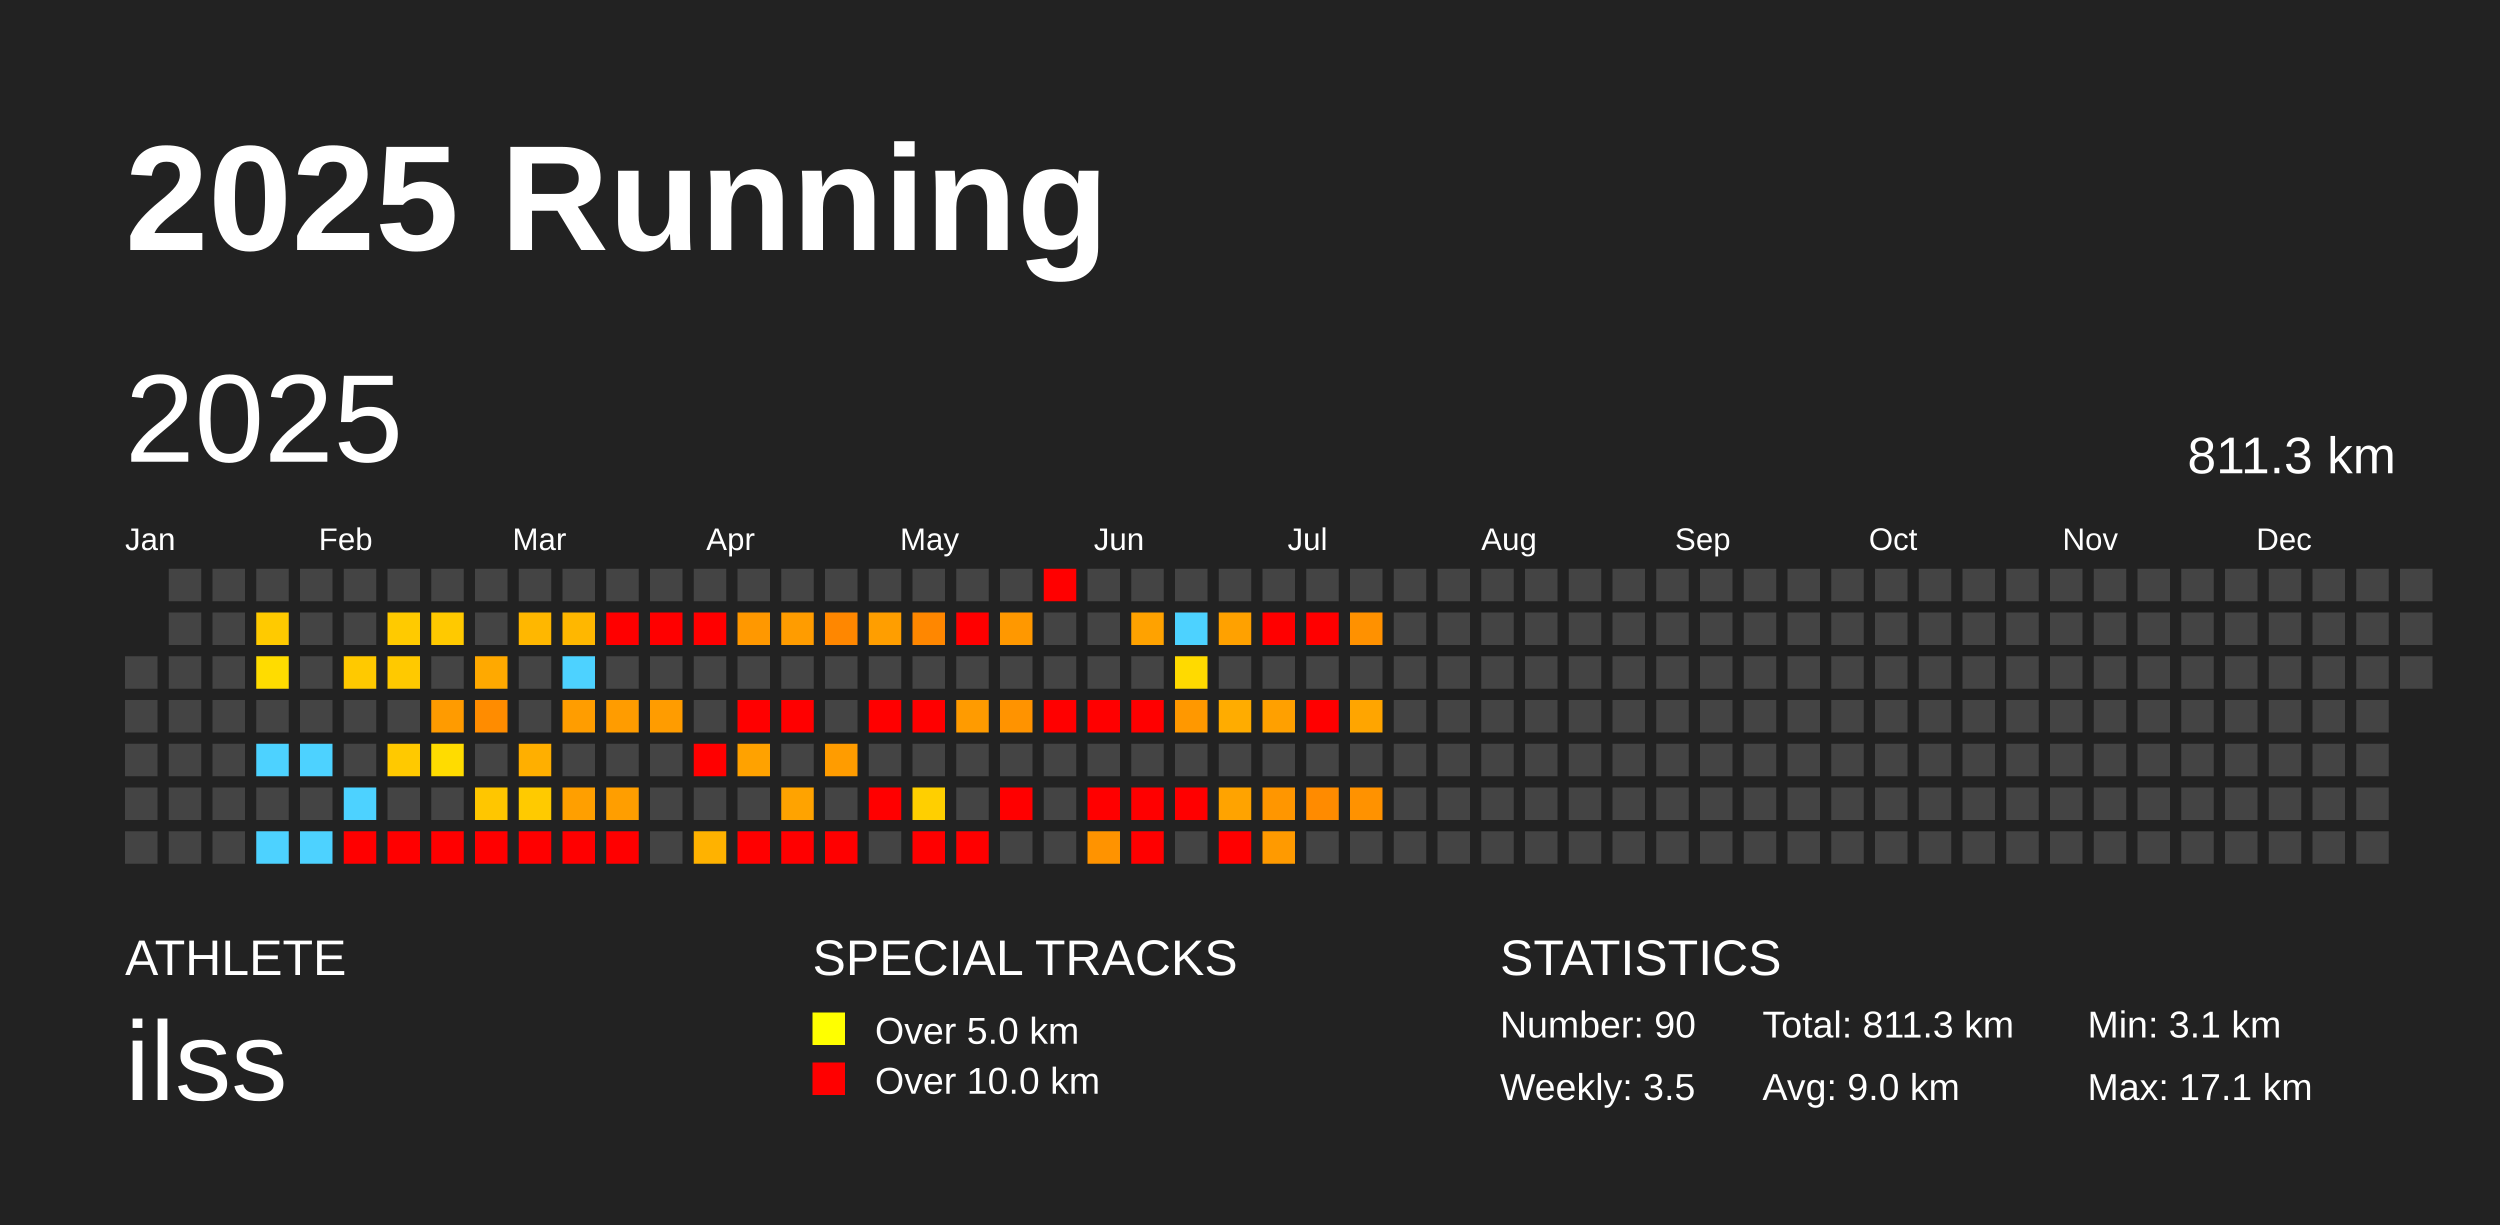
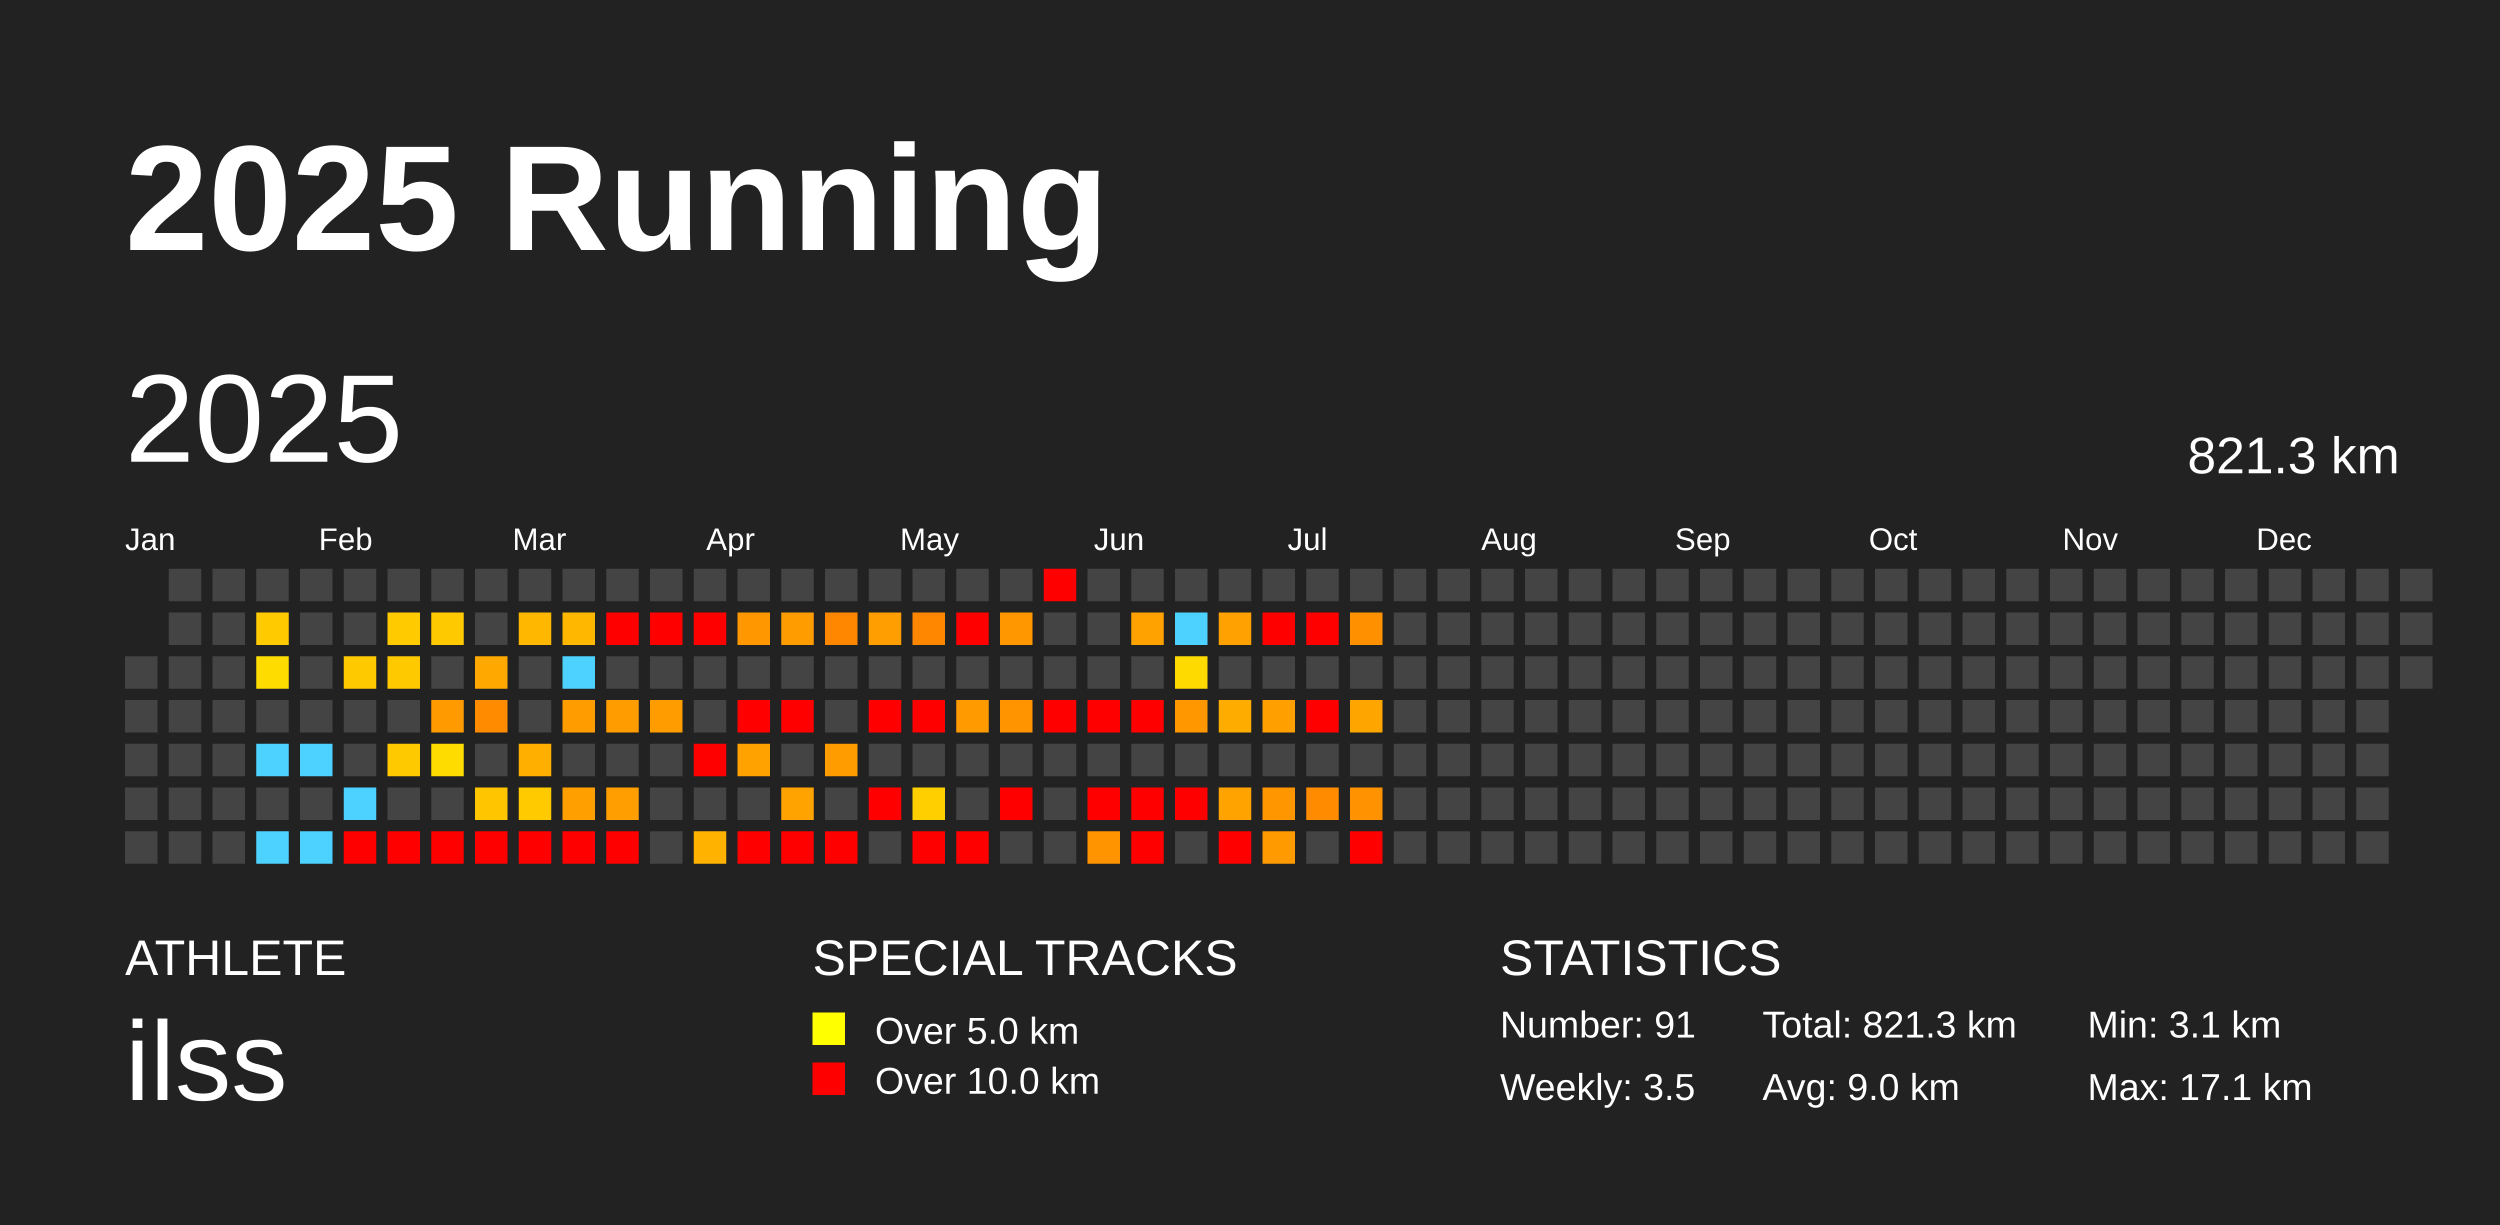
<svg xmlns="http://www.w3.org/2000/svg" baseProfile="full" height="98mm" version="1.1" viewBox="0,0,200,98" width="200mm">
  <defs />
  <rect fill="#222222" height="98" width="200" x="0" y="0" />
  <text fill="#FFFFFF" style="font-size:12px; font-family:Arial; font-weight:bold;" x="10" y="20">2025 Running</text>
  <text fill="#FFFFFF" style="font-size:4px; font-family:Arial" x="10" y="78">ATHLETE</text>
  <text fill="#FFFFFF" style="font-size:9px; font-family:Arial" x="10" y="88">ilss</text>
  <text fill="#FFFFFF" style="font-size:4px; font-family:Arial" x="65" y="78">SPECIAL TRACKS</text>
  <rect fill="yellow" height="2.6" width="2.6" x="65" y="81" />
  <text fill="#FFFFFF" style="font-size:3px; font-family:Arial" x="70" y="83.5">Over 5.0 km</text>
  <rect fill="red" height="2.6" width="2.6" x="65" y="85" />
  <text fill="#FFFFFF" style="font-size:3px; font-family:Arial" x="70" y="87.5">Over 10.0 km</text>
  <text fill="#FFFFFF" style="font-size:4px; font-family:Arial" x="120" y="78">STATISTICS</text>
-   <text fill="#FFFFFF" style="font-size:3px; font-family:Arial" x="120" y="83">Number: 90</text>
+   <text fill="#FFFFFF" style="font-size:3px; font-family:Arial" x="120" y="83">Number: 91</text>
  <text fill="#FFFFFF" style="font-size:3px; font-family:Arial" x="120" y="88">Weekly: 3.5</text>
-   <text fill="#FFFFFF" style="font-size:3px; font-family:Arial" x="141" y="83">Total: 811.3 km</text>
+   <text fill="#FFFFFF" style="font-size:3px; font-family:Arial" x="141" y="83">Total: 821.3 km</text>
  <text fill="#FFFFFF" style="font-size:3px; font-family:Arial" x="141" y="88">Avg: 9.0 km</text>
  <text fill="#FFFFFF" style="font-size:3px; font-family:Arial" x="167" y="83">Min: 3.1 km</text>
  <text fill="#FFFFFF" style="font-size:3px; font-family:Arial" x="167" y="88">Max: 17.1 km</text>
  <text dominant-baseline="hanging" fill="#FFFFFF" style="font-size:10.0px; font-family:Arial;" x="10" y="30">2025</text>
-   <text dominant-baseline="hanging" fill="#FFFFFF" style="font-size:4.125px; font-family:Arial;" x="175" y="35">811.3 km</text>
+   <text dominant-baseline="hanging" fill="#FFFFFF" style="font-size:4.125px; font-family:Arial;" x="175" y="35">821.3 km</text>
  <text fill="#FFFFFF" style="font-size:2.5px; font-family:Arial" x="10.0" y="44">Jan</text>
  <text fill="#FFFFFF" style="font-size:2.5px; font-family:Arial" x="25.5" y="44">Feb</text>
  <text fill="#FFFFFF" style="font-size:2.5px; font-family:Arial" x="41.0" y="44">Mar</text>
  <text fill="#FFFFFF" style="font-size:2.5px; font-family:Arial" x="56.5" y="44">Apr</text>
  <text fill="#FFFFFF" style="font-size:2.5px; font-family:Arial" x="72.0" y="44">May</text>
  <text fill="#FFFFFF" style="font-size:2.5px; font-family:Arial" x="87.5" y="44">Jun</text>
  <text fill="#FFFFFF" style="font-size:2.5px; font-family:Arial" x="103.0" y="44">Jul</text>
  <text fill="#FFFFFF" style="font-size:2.5px; font-family:Arial" x="118.5" y="44">Aug</text>
  <text fill="#FFFFFF" style="font-size:2.5px; font-family:Arial" x="134.0" y="44">Sep</text>
  <text fill="#FFFFFF" style="font-size:2.5px; font-family:Arial" x="149.5" y="44">Oct</text>
  <text fill="#FFFFFF" style="font-size:2.5px; font-family:Arial" x="165.0" y="44">Nov</text>
  <text fill="#FFFFFF" style="font-size:2.5px; font-family:Arial" x="180.5" y="44">Dec</text>
  <rect fill="#444444" height="2.6" width="2.6" x="10.0" y="52.5" />
  <rect fill="#444444" height="2.6" width="2.6" x="10.0" y="56.0" />
  <rect fill="#444444" height="2.6" width="2.6" x="10.0" y="59.5" />
  <rect fill="#444444" height="2.6" width="2.6" x="10.0" y="63.0" />
  <rect fill="#444444" height="2.6" width="2.6" x="10.0" y="66.5" />
  <rect fill="#444444" height="2.6" width="2.6" x="13.5" y="45.5" />
  <rect fill="#444444" height="2.6" width="2.6" x="13.5" y="49.0" />
  <rect fill="#444444" height="2.6" width="2.6" x="13.5" y="52.5" />
  <rect fill="#444444" height="2.6" width="2.6" x="13.5" y="56.0" />
  <rect fill="#444444" height="2.6" width="2.6" x="13.5" y="59.5" />
  <rect fill="#444444" height="2.6" width="2.6" x="13.5" y="63.0" />
  <rect fill="#444444" height="2.6" width="2.6" x="13.5" y="66.5" />
  <rect fill="#444444" height="2.6" width="2.6" x="17.0" y="45.5" />
  <rect fill="#444444" height="2.6" width="2.6" x="17.0" y="49.0" />
  <rect fill="#444444" height="2.6" width="2.6" x="17.0" y="52.5" />
  <rect fill="#444444" height="2.6" width="2.6" x="17.0" y="56.0" />
  <rect fill="#444444" height="2.6" width="2.6" x="17.0" y="59.5" />
  <rect fill="#444444" height="2.6" width="2.6" x="17.0" y="63.0" />
  <rect fill="#444444" height="2.6" width="2.6" x="17.0" y="66.5" />
  <rect fill="#444444" height="2.6" width="2.6" x="20.5" y="45.5" />
  <rect fill="#ffca00" height="2.6" width="2.6" x="20.5" y="49.0" />
  <rect fill="#ffdc00" height="2.6" width="2.6" x="20.5" y="52.5" />
  <rect fill="#444444" height="2.6" width="2.6" x="20.5" y="56.0" />
  <rect fill="#4dd2ff" height="2.6" width="2.6" x="20.5" y="59.5" />
  <rect fill="#444444" height="2.6" width="2.6" x="20.5" y="63.0" />
  <rect fill="#4dd2ff" height="2.6" width="2.6" x="20.5" y="66.5" />
  <rect fill="#444444" height="2.6" width="2.6" x="24.0" y="45.5" />
  <rect fill="#444444" height="2.6" width="2.6" x="24.0" y="49.0" />
  <rect fill="#444444" height="2.6" width="2.6" x="24.0" y="52.5" />
  <rect fill="#444444" height="2.6" width="2.6" x="24.0" y="56.0" />
  <rect fill="#4dd2ff" height="2.6" width="2.6" x="24.0" y="59.5" />
  <rect fill="#444444" height="2.6" width="2.6" x="24.0" y="63.0" />
  <rect fill="#4dd2ff" height="2.6" width="2.6" x="24.0" y="66.5" />
  <rect fill="#444444" height="2.6" width="2.6" x="27.5" y="45.5" />
  <rect fill="#444444" height="2.6" width="2.6" x="27.5" y="49.0" />
  <rect fill="#ffc900" height="2.6" width="2.6" x="27.5" y="52.5" />
  <rect fill="#444444" height="2.6" width="2.6" x="27.5" y="56.0" />
  <rect fill="#444444" height="2.6" width="2.6" x="27.5" y="59.5" />
  <rect fill="#4dd2ff" height="2.6" width="2.6" x="27.5" y="63.0" />
  <rect fill="red" height="2.6" width="2.6" x="27.5" y="66.5" />
  <rect fill="#444444" height="2.6" width="2.6" x="31.0" y="45.5" />
  <rect fill="#ffca00" height="2.6" width="2.6" x="31.0" y="49.0" />
  <rect fill="#ffc900" height="2.6" width="2.6" x="31.0" y="52.5" />
  <rect fill="#444444" height="2.6" width="2.6" x="31.0" y="56.0" />
  <rect fill="#ffc900" height="2.6" width="2.6" x="31.0" y="59.5" />
  <rect fill="#444444" height="2.6" width="2.6" x="31.0" y="63.0" />
  <rect fill="red" height="2.6" width="2.6" x="31.0" y="66.5" />
  <rect fill="#444444" height="2.6" width="2.6" x="34.5" y="45.5" />
  <rect fill="#ffc900" height="2.6" width="2.6" x="34.5" y="49.0" />
  <rect fill="#444444" height="2.6" width="2.6" x="34.5" y="52.5" />
  <rect fill="#ff9b00" height="2.6" width="2.6" x="34.5" y="56.0" />
  <rect fill="#ffdc00" height="2.6" width="2.6" x="34.5" y="59.5" />
  <rect fill="#444444" height="2.6" width="2.6" x="34.5" y="63.0" />
  <rect fill="red" height="2.6" width="2.6" x="34.5" y="66.5" />
  <rect fill="#444444" height="2.6" width="2.6" x="38.0" y="45.5" />
  <rect fill="#444444" height="2.6" width="2.6" x="38.0" y="49.0" />
  <rect fill="#ffa900" height="2.6" width="2.6" x="38.0" y="52.5" />
  <rect fill="#ff8c00" height="2.6" width="2.6" x="38.0" y="56.0" />
  <rect fill="#444444" height="2.6" width="2.6" x="38.0" y="59.5" />
  <rect fill="#ffc600" height="2.6" width="2.6" x="38.0" y="63.0" />
  <rect fill="red" height="2.6" width="2.6" x="38.0" y="66.5" />
  <rect fill="#444444" height="2.6" width="2.6" x="41.5" y="45.5" />
  <rect fill="#ffb700" height="2.6" width="2.6" x="41.5" y="49.0" />
  <rect fill="#444444" height="2.6" width="2.6" x="41.5" y="52.5" />
  <rect fill="#444444" height="2.6" width="2.6" x="41.5" y="56.0" />
  <rect fill="#ffaf00" height="2.6" width="2.6" x="41.5" y="59.5" />
  <rect fill="#ffca00" height="2.6" width="2.6" x="41.5" y="63.0" />
  <rect fill="red" height="2.6" width="2.6" x="41.5" y="66.5" />
  <rect fill="#444444" height="2.6" width="2.6" x="45.0" y="45.5" />
  <rect fill="#ffb700" height="2.6" width="2.6" x="45.0" y="49.0" />
  <rect fill="#4dd2ff" height="2.6" width="2.6" x="45.0" y="52.5" />
  <rect fill="#ff9d00" height="2.6" width="2.6" x="45.0" y="56.0" />
  <rect fill="#444444" height="2.6" width="2.6" x="45.0" y="59.5" />
  <rect fill="#ff9f00" height="2.6" width="2.6" x="45.0" y="63.0" />
  <rect fill="red" height="2.6" width="2.6" x="45.0" y="66.5" />
  <rect fill="#444444" height="2.6" width="2.6" x="48.5" y="45.5" />
  <rect fill="red" height="2.6" width="2.6" x="48.5" y="49.0" />
  <rect fill="#444444" height="2.6" width="2.6" x="48.5" y="52.5" />
  <rect fill="#ff9c00" height="2.6" width="2.6" x="48.5" y="56.0" />
  <rect fill="#444444" height="2.6" width="2.6" x="48.5" y="59.5" />
  <rect fill="#ff9e00" height="2.6" width="2.6" x="48.5" y="63.0" />
  <rect fill="red" height="2.6" width="2.6" x="48.5" y="66.5" />
  <rect fill="#444444" height="2.6" width="2.6" x="52.0" y="45.5" />
  <rect fill="red" height="2.6" width="2.6" x="52.0" y="49.0" />
  <rect fill="#444444" height="2.6" width="2.6" x="52.0" y="52.5" />
  <rect fill="#ff9c00" height="2.6" width="2.6" x="52.0" y="56.0" />
  <rect fill="#444444" height="2.6" width="2.6" x="52.0" y="59.5" />
  <rect fill="#444444" height="2.6" width="2.6" x="52.0" y="63.0" />
  <rect fill="#444444" height="2.6" width="2.6" x="52.0" y="66.5" />
  <rect fill="#444444" height="2.6" width="2.6" x="55.5" y="45.5" />
  <rect fill="red" height="2.6" width="2.6" x="55.5" y="49.0" />
  <rect fill="#444444" height="2.6" width="2.6" x="55.5" y="52.5" />
  <rect fill="#444444" height="2.6" width="2.6" x="55.5" y="56.0" />
  <rect fill="red" height="2.6" width="2.6" x="55.5" y="59.5" />
  <rect fill="#444444" height="2.6" width="2.6" x="55.5" y="63.0" />
  <rect fill="#ffb200" height="2.6" width="2.6" x="55.5" y="66.5" />
  <rect fill="#444444" height="2.6" width="2.6" x="59.0" y="45.5" />
  <rect fill="#ff9800" height="2.6" width="2.6" x="59.0" y="49.0" />
  <rect fill="#444444" height="2.6" width="2.6" x="59.0" y="52.5" />
  <rect fill="red" height="2.6" width="2.6" x="59.0" y="56.0" />
  <rect fill="#ffa200" height="2.6" width="2.6" x="59.0" y="59.5" />
  <rect fill="#444444" height="2.6" width="2.6" x="59.0" y="63.0" />
  <rect fill="red" height="2.6" width="2.6" x="59.0" y="66.5" />
  <rect fill="#444444" height="2.6" width="2.6" x="62.5" y="45.5" />
  <rect fill="#ff9c00" height="2.6" width="2.6" x="62.5" y="49.0" />
  <rect fill="#444444" height="2.6" width="2.6" x="62.5" y="52.5" />
  <rect fill="red" height="2.6" width="2.6" x="62.5" y="56.0" />
  <rect fill="#444444" height="2.6" width="2.6" x="62.5" y="59.5" />
  <rect fill="#ffa300" height="2.6" width="2.6" x="62.5" y="63.0" />
  <rect fill="red" height="2.6" width="2.6" x="62.5" y="66.5" />
  <rect fill="#444444" height="2.6" width="2.6" x="66.0" y="45.5" />
  <rect fill="#ff8700" height="2.6" width="2.6" x="66.0" y="49.0" />
  <rect fill="#444444" height="2.6" width="2.6" x="66.0" y="52.5" />
  <rect fill="#444444" height="2.6" width="2.6" x="66.0" y="56.0" />
  <rect fill="#ff9c00" height="2.6" width="2.6" x="66.0" y="59.5" />
  <rect fill="#444444" height="2.6" width="2.6" x="66.0" y="63.0" />
  <rect fill="red" height="2.6" width="2.6" x="66.0" y="66.5" />
  <rect fill="#444444" height="2.6" width="2.6" x="69.5" y="45.5" />
  <rect fill="#ff9e00" height="2.6" width="2.6" x="69.5" y="49.0" />
  <rect fill="#444444" height="2.6" width="2.6" x="69.5" y="52.5" />
  <rect fill="red" height="2.6" width="2.6" x="69.5" y="56.0" />
  <rect fill="#444444" height="2.6" width="2.6" x="69.5" y="59.5" />
  <rect fill="red" height="2.6" width="2.6" x="69.5" y="63.0" />
  <rect fill="#444444" height="2.6" width="2.6" x="69.5" y="66.5" />
  <rect fill="#444444" height="2.6" width="2.6" x="73.0" y="45.5" />
  <rect fill="#ff8700" height="2.6" width="2.6" x="73.0" y="49.0" />
  <rect fill="#444444" height="2.6" width="2.6" x="73.0" y="52.5" />
  <rect fill="red" height="2.6" width="2.6" x="73.0" y="56.0" />
  <rect fill="#444444" height="2.6" width="2.6" x="73.0" y="59.5" />
  <rect fill="#ffcf00" height="2.6" width="2.6" x="73.0" y="63.0" />
  <rect fill="red" height="2.6" width="2.6" x="73.0" y="66.5" />
  <rect fill="#444444" height="2.6" width="2.6" x="76.5" y="45.5" />
  <rect fill="red" height="2.6" width="2.6" x="76.5" y="49.0" />
  <rect fill="#444444" height="2.6" width="2.6" x="76.5" y="52.5" />
  <rect fill="#ff9b00" height="2.6" width="2.6" x="76.5" y="56.0" />
  <rect fill="#444444" height="2.6" width="2.6" x="76.5" y="59.5" />
  <rect fill="#444444" height="2.6" width="2.6" x="76.5" y="63.0" />
  <rect fill="red" height="2.6" width="2.6" x="76.5" y="66.5" />
  <rect fill="#444444" height="2.6" width="2.6" x="80.0" y="45.5" />
  <rect fill="#ff9800" height="2.6" width="2.6" x="80.0" y="49.0" />
  <rect fill="#444444" height="2.6" width="2.6" x="80.0" y="52.5" />
  <rect fill="#ff9300" height="2.6" width="2.6" x="80.0" y="56.0" />
  <rect fill="#444444" height="2.6" width="2.6" x="80.0" y="59.5" />
  <rect fill="red" height="2.6" width="2.6" x="80.0" y="63.0" />
  <rect fill="#444444" height="2.6" width="2.6" x="80.0" y="66.5" />
  <rect fill="red" height="2.6" width="2.6" x="83.5" y="45.5" />
  <rect fill="#444444" height="2.6" width="2.6" x="83.5" y="49.0" />
  <rect fill="#444444" height="2.6" width="2.6" x="83.5" y="52.5" />
  <rect fill="red" height="2.6" width="2.6" x="83.5" y="56.0" />
  <rect fill="#444444" height="2.6" width="2.6" x="83.5" y="59.5" />
  <rect fill="#444444" height="2.6" width="2.6" x="83.5" y="63.0" />
  <rect fill="#444444" height="2.6" width="2.6" x="83.5" y="66.5" />
  <rect fill="#444444" height="2.6" width="2.6" x="87.0" y="45.5" />
  <rect fill="#444444" height="2.6" width="2.6" x="87.0" y="49.0" />
  <rect fill="#444444" height="2.6" width="2.6" x="87.0" y="52.5" />
  <rect fill="red" height="2.6" width="2.6" x="87.0" y="56.0" />
  <rect fill="#444444" height="2.6" width="2.6" x="87.0" y="59.5" />
  <rect fill="red" height="2.6" width="2.6" x="87.0" y="63.0" />
  <rect fill="#ff9300" height="2.6" width="2.6" x="87.0" y="66.5" />
  <rect fill="#444444" height="2.6" width="2.6" x="90.5" y="45.5" />
  <rect fill="#ffa200" height="2.6" width="2.6" x="90.5" y="49.0" />
  <rect fill="#444444" height="2.6" width="2.6" x="90.5" y="52.5" />
  <rect fill="red" height="2.6" width="2.6" x="90.5" y="56.0" />
  <rect fill="#444444" height="2.6" width="2.6" x="90.5" y="59.5" />
  <rect fill="red" height="2.6" width="2.6" x="90.5" y="63.0" />
  <rect fill="red" height="2.6" width="2.6" x="90.5" y="66.5" />
  <rect fill="#444444" height="2.6" width="2.6" x="94.0" y="45.5" />
  <rect fill="#4dd2ff" height="2.6" width="2.6" x="94.0" y="49.0" />
  <rect fill="#ffda00" height="2.6" width="2.6" x="94.0" y="52.5" />
  <rect fill="#ff9800" height="2.6" width="2.6" x="94.0" y="56.0" />
  <rect fill="#444444" height="2.6" width="2.6" x="94.0" y="59.5" />
  <rect fill="red" height="2.6" width="2.6" x="94.0" y="63.0" />
  <rect fill="#444444" height="2.6" width="2.6" x="94.0" y="66.5" />
  <rect fill="#444444" height="2.6" width="2.6" x="97.5" y="45.5" />
  <rect fill="#ffa100" height="2.6" width="2.6" x="97.5" y="49.0" />
  <rect fill="#444444" height="2.6" width="2.6" x="97.5" y="52.5" />
  <rect fill="#ffac00" height="2.6" width="2.6" x="97.5" y="56.0" />
  <rect fill="#444444" height="2.6" width="2.6" x="97.5" y="59.5" />
  <rect fill="#ffa300" height="2.6" width="2.6" x="97.5" y="63.0" />
  <rect fill="red" height="2.6" width="2.6" x="97.5" y="66.5" />
  <rect fill="#444444" height="2.6" width="2.6" x="101.0" y="45.5" />
  <rect fill="red" height="2.6" width="2.6" x="101.0" y="49.0" />
  <rect fill="#444444" height="2.6" width="2.6" x="101.0" y="52.5" />
  <rect fill="#ffa000" height="2.6" width="2.6" x="101.0" y="56.0" />
  <rect fill="#444444" height="2.6" width="2.6" x="101.0" y="59.5" />
  <rect fill="#ff9600" height="2.6" width="2.6" x="101.0" y="63.0" />
  <rect fill="#ff9a00" height="2.6" width="2.6" x="101.0" y="66.5" />
  <rect fill="#444444" height="2.6" width="2.6" x="104.5" y="45.5" />
  <rect fill="red" height="2.6" width="2.6" x="104.5" y="49.0" />
  <rect fill="#444444" height="2.6" width="2.6" x="104.5" y="52.5" />
  <rect fill="red" height="2.6" width="2.6" x="104.5" y="56.0" />
  <rect fill="#444444" height="2.6" width="2.6" x="104.5" y="59.5" />
  <rect fill="#ff8b00" height="2.6" width="2.6" x="104.5" y="63.0" />
  <rect fill="#444444" height="2.6" width="2.6" x="104.5" y="66.5" />
  <rect fill="#444444" height="2.6" width="2.6" x="108.0" y="45.5" />
  <rect fill="#ff9100" height="2.6" width="2.6" x="108.0" y="49.0" />
  <rect fill="#444444" height="2.6" width="2.6" x="108.0" y="52.5" />
  <rect fill="#ffa500" height="2.6" width="2.6" x="108.0" y="56.0" />
  <rect fill="#444444" height="2.6" width="2.6" x="108.0" y="59.5" />
  <rect fill="#ff9200" height="2.6" width="2.6" x="108.0" y="63.0" />
-   <rect fill="#444444" height="2.6" width="2.6" x="108.0" y="66.5" />
+   <rect fill="red" height="2.6" width="2.6" x="108.0" y="66.5" />
  <rect fill="#444444" height="2.6" width="2.6" x="111.5" y="45.5" />
  <rect fill="#444444" height="2.6" width="2.6" x="111.5" y="49.0" />
  <rect fill="#444444" height="2.6" width="2.6" x="111.5" y="52.5" />
  <rect fill="#444444" height="2.6" width="2.6" x="111.5" y="56.0" />
  <rect fill="#444444" height="2.6" width="2.6" x="111.5" y="59.5" />
  <rect fill="#444444" height="2.6" width="2.6" x="111.5" y="63.0" />
  <rect fill="#444444" height="2.6" width="2.6" x="111.5" y="66.5" />
  <rect fill="#444444" height="2.6" width="2.6" x="115.0" y="45.5" />
  <rect fill="#444444" height="2.6" width="2.6" x="115.0" y="49.0" />
  <rect fill="#444444" height="2.6" width="2.6" x="115.0" y="52.5" />
  <rect fill="#444444" height="2.6" width="2.6" x="115.0" y="56.0" />
  <rect fill="#444444" height="2.6" width="2.6" x="115.0" y="59.5" />
  <rect fill="#444444" height="2.6" width="2.6" x="115.0" y="63.0" />
  <rect fill="#444444" height="2.6" width="2.6" x="115.0" y="66.5" />
  <rect fill="#444444" height="2.6" width="2.6" x="118.5" y="45.5" />
  <rect fill="#444444" height="2.6" width="2.6" x="118.5" y="49.0" />
  <rect fill="#444444" height="2.6" width="2.6" x="118.5" y="52.5" />
  <rect fill="#444444" height="2.6" width="2.6" x="118.5" y="56.0" />
  <rect fill="#444444" height="2.6" width="2.6" x="118.5" y="59.5" />
  <rect fill="#444444" height="2.6" width="2.6" x="118.5" y="63.0" />
  <rect fill="#444444" height="2.6" width="2.6" x="118.5" y="66.5" />
  <rect fill="#444444" height="2.6" width="2.6" x="122.0" y="45.5" />
  <rect fill="#444444" height="2.6" width="2.6" x="122.0" y="49.0" />
  <rect fill="#444444" height="2.6" width="2.6" x="122.0" y="52.5" />
  <rect fill="#444444" height="2.6" width="2.6" x="122.0" y="56.0" />
  <rect fill="#444444" height="2.6" width="2.6" x="122.0" y="59.5" />
  <rect fill="#444444" height="2.6" width="2.6" x="122.0" y="63.0" />
  <rect fill="#444444" height="2.6" width="2.6" x="122.0" y="66.5" />
  <rect fill="#444444" height="2.6" width="2.6" x="125.5" y="45.5" />
  <rect fill="#444444" height="2.6" width="2.6" x="125.5" y="49.0" />
  <rect fill="#444444" height="2.6" width="2.6" x="125.5" y="52.5" />
  <rect fill="#444444" height="2.6" width="2.6" x="125.5" y="56.0" />
  <rect fill="#444444" height="2.6" width="2.6" x="125.5" y="59.5" />
  <rect fill="#444444" height="2.6" width="2.6" x="125.5" y="63.0" />
  <rect fill="#444444" height="2.6" width="2.6" x="125.5" y="66.5" />
  <rect fill="#444444" height="2.6" width="2.6" x="129.0" y="45.5" />
  <rect fill="#444444" height="2.6" width="2.6" x="129.0" y="49.0" />
  <rect fill="#444444" height="2.6" width="2.6" x="129.0" y="52.5" />
  <rect fill="#444444" height="2.6" width="2.6" x="129.0" y="56.0" />
  <rect fill="#444444" height="2.6" width="2.6" x="129.0" y="59.5" />
  <rect fill="#444444" height="2.6" width="2.6" x="129.0" y="63.0" />
  <rect fill="#444444" height="2.6" width="2.6" x="129.0" y="66.5" />
  <rect fill="#444444" height="2.6" width="2.6" x="132.5" y="45.5" />
  <rect fill="#444444" height="2.6" width="2.6" x="132.5" y="49.0" />
  <rect fill="#444444" height="2.6" width="2.6" x="132.5" y="52.5" />
  <rect fill="#444444" height="2.6" width="2.6" x="132.5" y="56.0" />
  <rect fill="#444444" height="2.6" width="2.6" x="132.5" y="59.5" />
  <rect fill="#444444" height="2.6" width="2.6" x="132.5" y="63.0" />
  <rect fill="#444444" height="2.6" width="2.6" x="132.5" y="66.5" />
  <rect fill="#444444" height="2.6" width="2.6" x="136.0" y="45.5" />
  <rect fill="#444444" height="2.6" width="2.6" x="136.0" y="49.0" />
  <rect fill="#444444" height="2.6" width="2.6" x="136.0" y="52.5" />
  <rect fill="#444444" height="2.6" width="2.6" x="136.0" y="56.0" />
  <rect fill="#444444" height="2.6" width="2.6" x="136.0" y="59.5" />
  <rect fill="#444444" height="2.6" width="2.6" x="136.0" y="63.0" />
  <rect fill="#444444" height="2.6" width="2.6" x="136.0" y="66.5" />
  <rect fill="#444444" height="2.6" width="2.6" x="139.5" y="45.5" />
  <rect fill="#444444" height="2.6" width="2.6" x="139.5" y="49.0" />
  <rect fill="#444444" height="2.6" width="2.6" x="139.5" y="52.5" />
  <rect fill="#444444" height="2.6" width="2.6" x="139.5" y="56.0" />
  <rect fill="#444444" height="2.6" width="2.6" x="139.5" y="59.5" />
  <rect fill="#444444" height="2.6" width="2.6" x="139.5" y="63.0" />
  <rect fill="#444444" height="2.6" width="2.6" x="139.5" y="66.5" />
  <rect fill="#444444" height="2.6" width="2.6" x="143.0" y="45.5" />
  <rect fill="#444444" height="2.6" width="2.6" x="143.0" y="49.0" />
  <rect fill="#444444" height="2.6" width="2.6" x="143.0" y="52.5" />
  <rect fill="#444444" height="2.6" width="2.6" x="143.0" y="56.0" />
  <rect fill="#444444" height="2.6" width="2.6" x="143.0" y="59.5" />
  <rect fill="#444444" height="2.6" width="2.6" x="143.0" y="63.0" />
  <rect fill="#444444" height="2.6" width="2.6" x="143.0" y="66.5" />
  <rect fill="#444444" height="2.6" width="2.6" x="146.5" y="45.5" />
  <rect fill="#444444" height="2.6" width="2.6" x="146.5" y="49.0" />
  <rect fill="#444444" height="2.6" width="2.6" x="146.5" y="52.5" />
  <rect fill="#444444" height="2.6" width="2.6" x="146.5" y="56.0" />
  <rect fill="#444444" height="2.6" width="2.6" x="146.5" y="59.5" />
  <rect fill="#444444" height="2.6" width="2.6" x="146.5" y="63.0" />
  <rect fill="#444444" height="2.6" width="2.6" x="146.5" y="66.5" />
  <rect fill="#444444" height="2.6" width="2.6" x="150.0" y="45.5" />
  <rect fill="#444444" height="2.6" width="2.6" x="150.0" y="49.0" />
  <rect fill="#444444" height="2.6" width="2.6" x="150.0" y="52.5" />
  <rect fill="#444444" height="2.6" width="2.6" x="150.0" y="56.0" />
  <rect fill="#444444" height="2.6" width="2.6" x="150.0" y="59.5" />
  <rect fill="#444444" height="2.6" width="2.6" x="150.0" y="63.0" />
  <rect fill="#444444" height="2.6" width="2.6" x="150.0" y="66.5" />
  <rect fill="#444444" height="2.6" width="2.6" x="153.5" y="45.5" />
  <rect fill="#444444" height="2.6" width="2.6" x="153.5" y="49.0" />
  <rect fill="#444444" height="2.6" width="2.6" x="153.5" y="52.5" />
  <rect fill="#444444" height="2.6" width="2.6" x="153.5" y="56.0" />
  <rect fill="#444444" height="2.6" width="2.6" x="153.5" y="59.5" />
  <rect fill="#444444" height="2.6" width="2.6" x="153.5" y="63.0" />
  <rect fill="#444444" height="2.6" width="2.6" x="153.5" y="66.5" />
  <rect fill="#444444" height="2.6" width="2.6" x="157.0" y="45.5" />
  <rect fill="#444444" height="2.6" width="2.6" x="157.0" y="49.0" />
  <rect fill="#444444" height="2.6" width="2.6" x="157.0" y="52.5" />
  <rect fill="#444444" height="2.6" width="2.6" x="157.0" y="56.0" />
  <rect fill="#444444" height="2.6" width="2.6" x="157.0" y="59.5" />
  <rect fill="#444444" height="2.6" width="2.6" x="157.0" y="63.0" />
  <rect fill="#444444" height="2.6" width="2.6" x="157.0" y="66.5" />
  <rect fill="#444444" height="2.6" width="2.6" x="160.5" y="45.5" />
  <rect fill="#444444" height="2.6" width="2.6" x="160.5" y="49.0" />
  <rect fill="#444444" height="2.6" width="2.6" x="160.5" y="52.5" />
  <rect fill="#444444" height="2.6" width="2.6" x="160.5" y="56.0" />
  <rect fill="#444444" height="2.6" width="2.6" x="160.5" y="59.5" />
  <rect fill="#444444" height="2.6" width="2.6" x="160.5" y="63.0" />
  <rect fill="#444444" height="2.6" width="2.6" x="160.5" y="66.5" />
  <rect fill="#444444" height="2.6" width="2.6" x="164.0" y="45.5" />
  <rect fill="#444444" height="2.6" width="2.6" x="164.0" y="49.0" />
  <rect fill="#444444" height="2.6" width="2.6" x="164.0" y="52.5" />
  <rect fill="#444444" height="2.6" width="2.6" x="164.0" y="56.0" />
  <rect fill="#444444" height="2.6" width="2.6" x="164.0" y="59.5" />
  <rect fill="#444444" height="2.6" width="2.6" x="164.0" y="63.0" />
  <rect fill="#444444" height="2.6" width="2.6" x="164.0" y="66.5" />
  <rect fill="#444444" height="2.6" width="2.6" x="167.5" y="45.5" />
  <rect fill="#444444" height="2.6" width="2.6" x="167.5" y="49.0" />
  <rect fill="#444444" height="2.6" width="2.6" x="167.5" y="52.5" />
  <rect fill="#444444" height="2.6" width="2.6" x="167.5" y="56.0" />
  <rect fill="#444444" height="2.6" width="2.6" x="167.5" y="59.5" />
  <rect fill="#444444" height="2.6" width="2.6" x="167.5" y="63.0" />
  <rect fill="#444444" height="2.6" width="2.6" x="167.5" y="66.5" />
  <rect fill="#444444" height="2.6" width="2.6" x="171.0" y="45.5" />
  <rect fill="#444444" height="2.6" width="2.6" x="171.0" y="49.0" />
  <rect fill="#444444" height="2.6" width="2.6" x="171.0" y="52.5" />
  <rect fill="#444444" height="2.6" width="2.6" x="171.0" y="56.0" />
  <rect fill="#444444" height="2.6" width="2.6" x="171.0" y="59.5" />
  <rect fill="#444444" height="2.6" width="2.6" x="171.0" y="63.0" />
  <rect fill="#444444" height="2.6" width="2.6" x="171.0" y="66.5" />
  <rect fill="#444444" height="2.6" width="2.6" x="174.5" y="45.5" />
  <rect fill="#444444" height="2.6" width="2.6" x="174.5" y="49.0" />
  <rect fill="#444444" height="2.6" width="2.6" x="174.5" y="52.5" />
  <rect fill="#444444" height="2.6" width="2.6" x="174.5" y="56.0" />
  <rect fill="#444444" height="2.6" width="2.6" x="174.5" y="59.5" />
  <rect fill="#444444" height="2.6" width="2.6" x="174.5" y="63.0" />
  <rect fill="#444444" height="2.6" width="2.6" x="174.5" y="66.5" />
  <rect fill="#444444" height="2.6" width="2.6" x="178.0" y="45.5" />
  <rect fill="#444444" height="2.6" width="2.6" x="178.0" y="49.0" />
  <rect fill="#444444" height="2.6" width="2.6" x="178.0" y="52.5" />
  <rect fill="#444444" height="2.6" width="2.6" x="178.0" y="56.0" />
  <rect fill="#444444" height="2.6" width="2.6" x="178.0" y="59.5" />
  <rect fill="#444444" height="2.6" width="2.6" x="178.0" y="63.0" />
  <rect fill="#444444" height="2.6" width="2.6" x="178.0" y="66.5" />
  <rect fill="#444444" height="2.6" width="2.6" x="181.5" y="45.5" />
  <rect fill="#444444" height="2.6" width="2.6" x="181.5" y="49.0" />
  <rect fill="#444444" height="2.6" width="2.6" x="181.5" y="52.5" />
  <rect fill="#444444" height="2.6" width="2.6" x="181.5" y="56.0" />
  <rect fill="#444444" height="2.6" width="2.6" x="181.5" y="59.5" />
  <rect fill="#444444" height="2.6" width="2.6" x="181.5" y="63.0" />
  <rect fill="#444444" height="2.6" width="2.6" x="181.5" y="66.5" />
  <rect fill="#444444" height="2.6" width="2.6" x="185.0" y="45.5" />
  <rect fill="#444444" height="2.6" width="2.6" x="185.0" y="49.0" />
  <rect fill="#444444" height="2.6" width="2.6" x="185.0" y="52.5" />
  <rect fill="#444444" height="2.6" width="2.6" x="185.0" y="56.0" />
  <rect fill="#444444" height="2.6" width="2.6" x="185.0" y="59.5" />
  <rect fill="#444444" height="2.6" width="2.6" x="185.0" y="63.0" />
  <rect fill="#444444" height="2.6" width="2.6" x="185.0" y="66.5" />
  <rect fill="#444444" height="2.6" width="2.6" x="188.5" y="45.5" />
  <rect fill="#444444" height="2.6" width="2.6" x="188.5" y="49.0" />
  <rect fill="#444444" height="2.6" width="2.6" x="188.5" y="52.5" />
  <rect fill="#444444" height="2.6" width="2.6" x="188.5" y="56.0" />
  <rect fill="#444444" height="2.6" width="2.6" x="188.5" y="59.5" />
  <rect fill="#444444" height="2.6" width="2.6" x="188.5" y="63.0" />
  <rect fill="#444444" height="2.6" width="2.6" x="188.5" y="66.5" />
  <rect fill="#444444" height="2.6" width="2.6" x="192.0" y="45.5" />
  <rect fill="#444444" height="2.6" width="2.6" x="192.0" y="49.0" />
  <rect fill="#444444" height="2.6" width="2.6" x="192.0" y="52.5" />
</svg>
